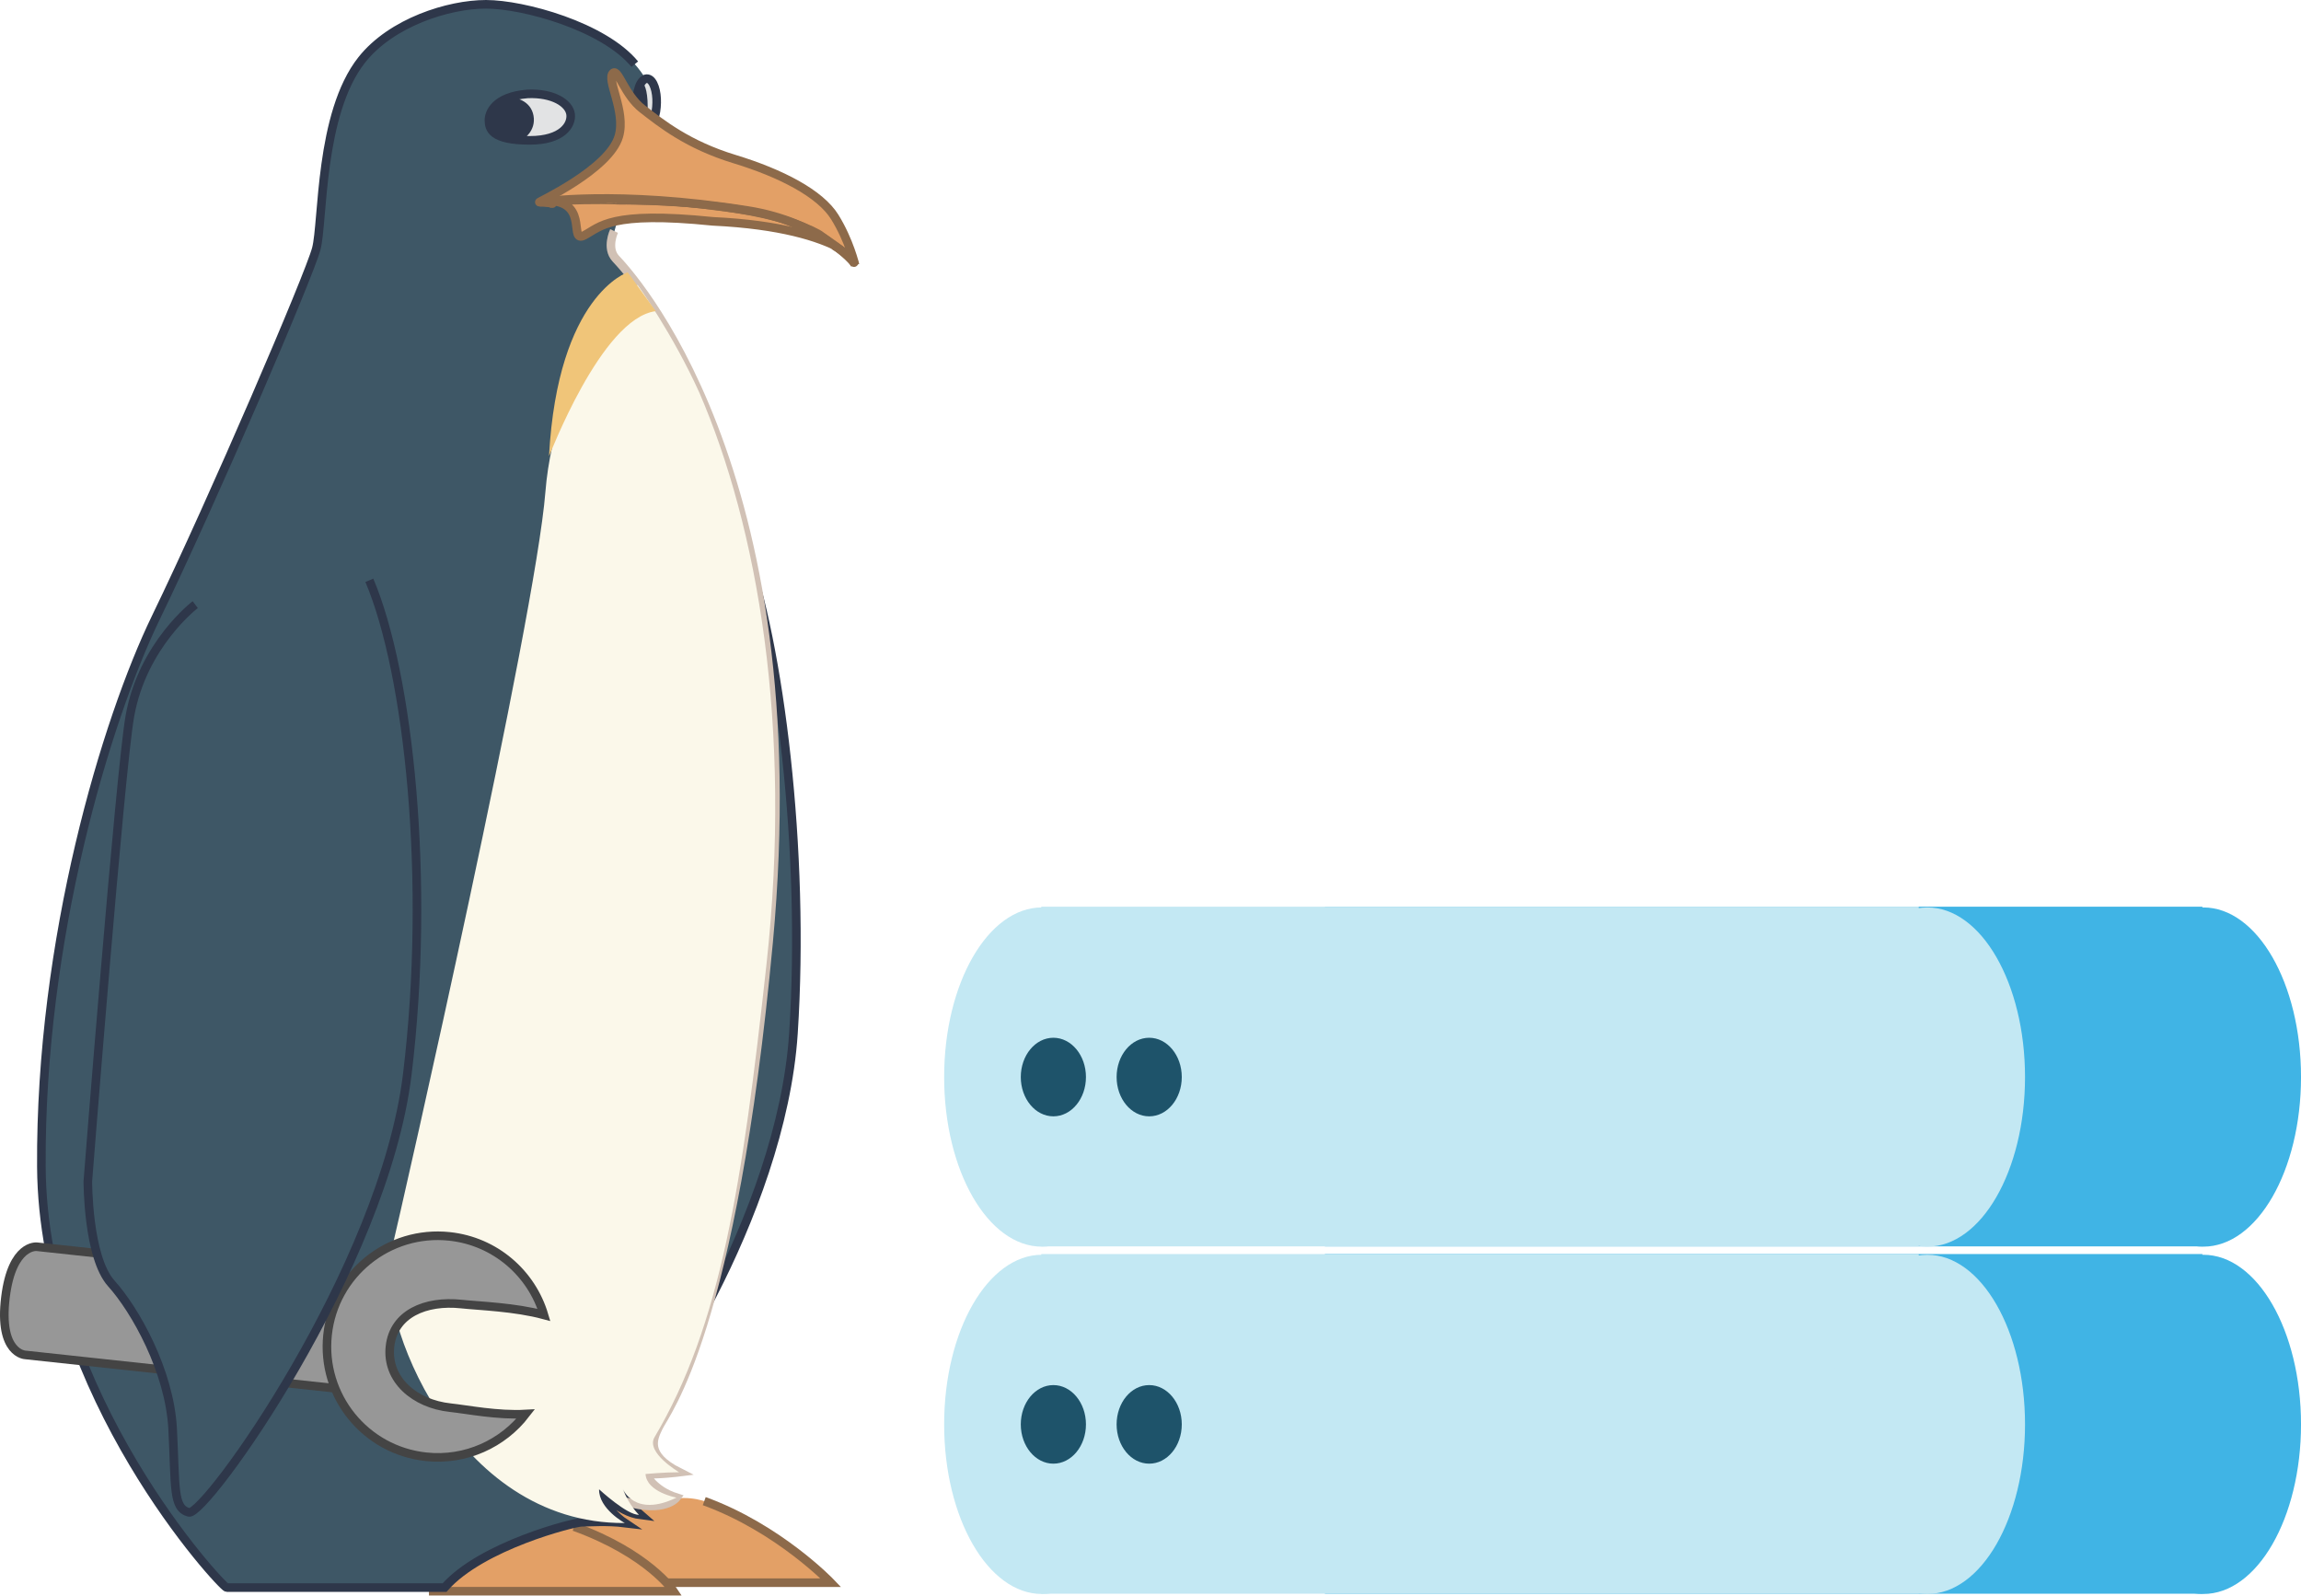
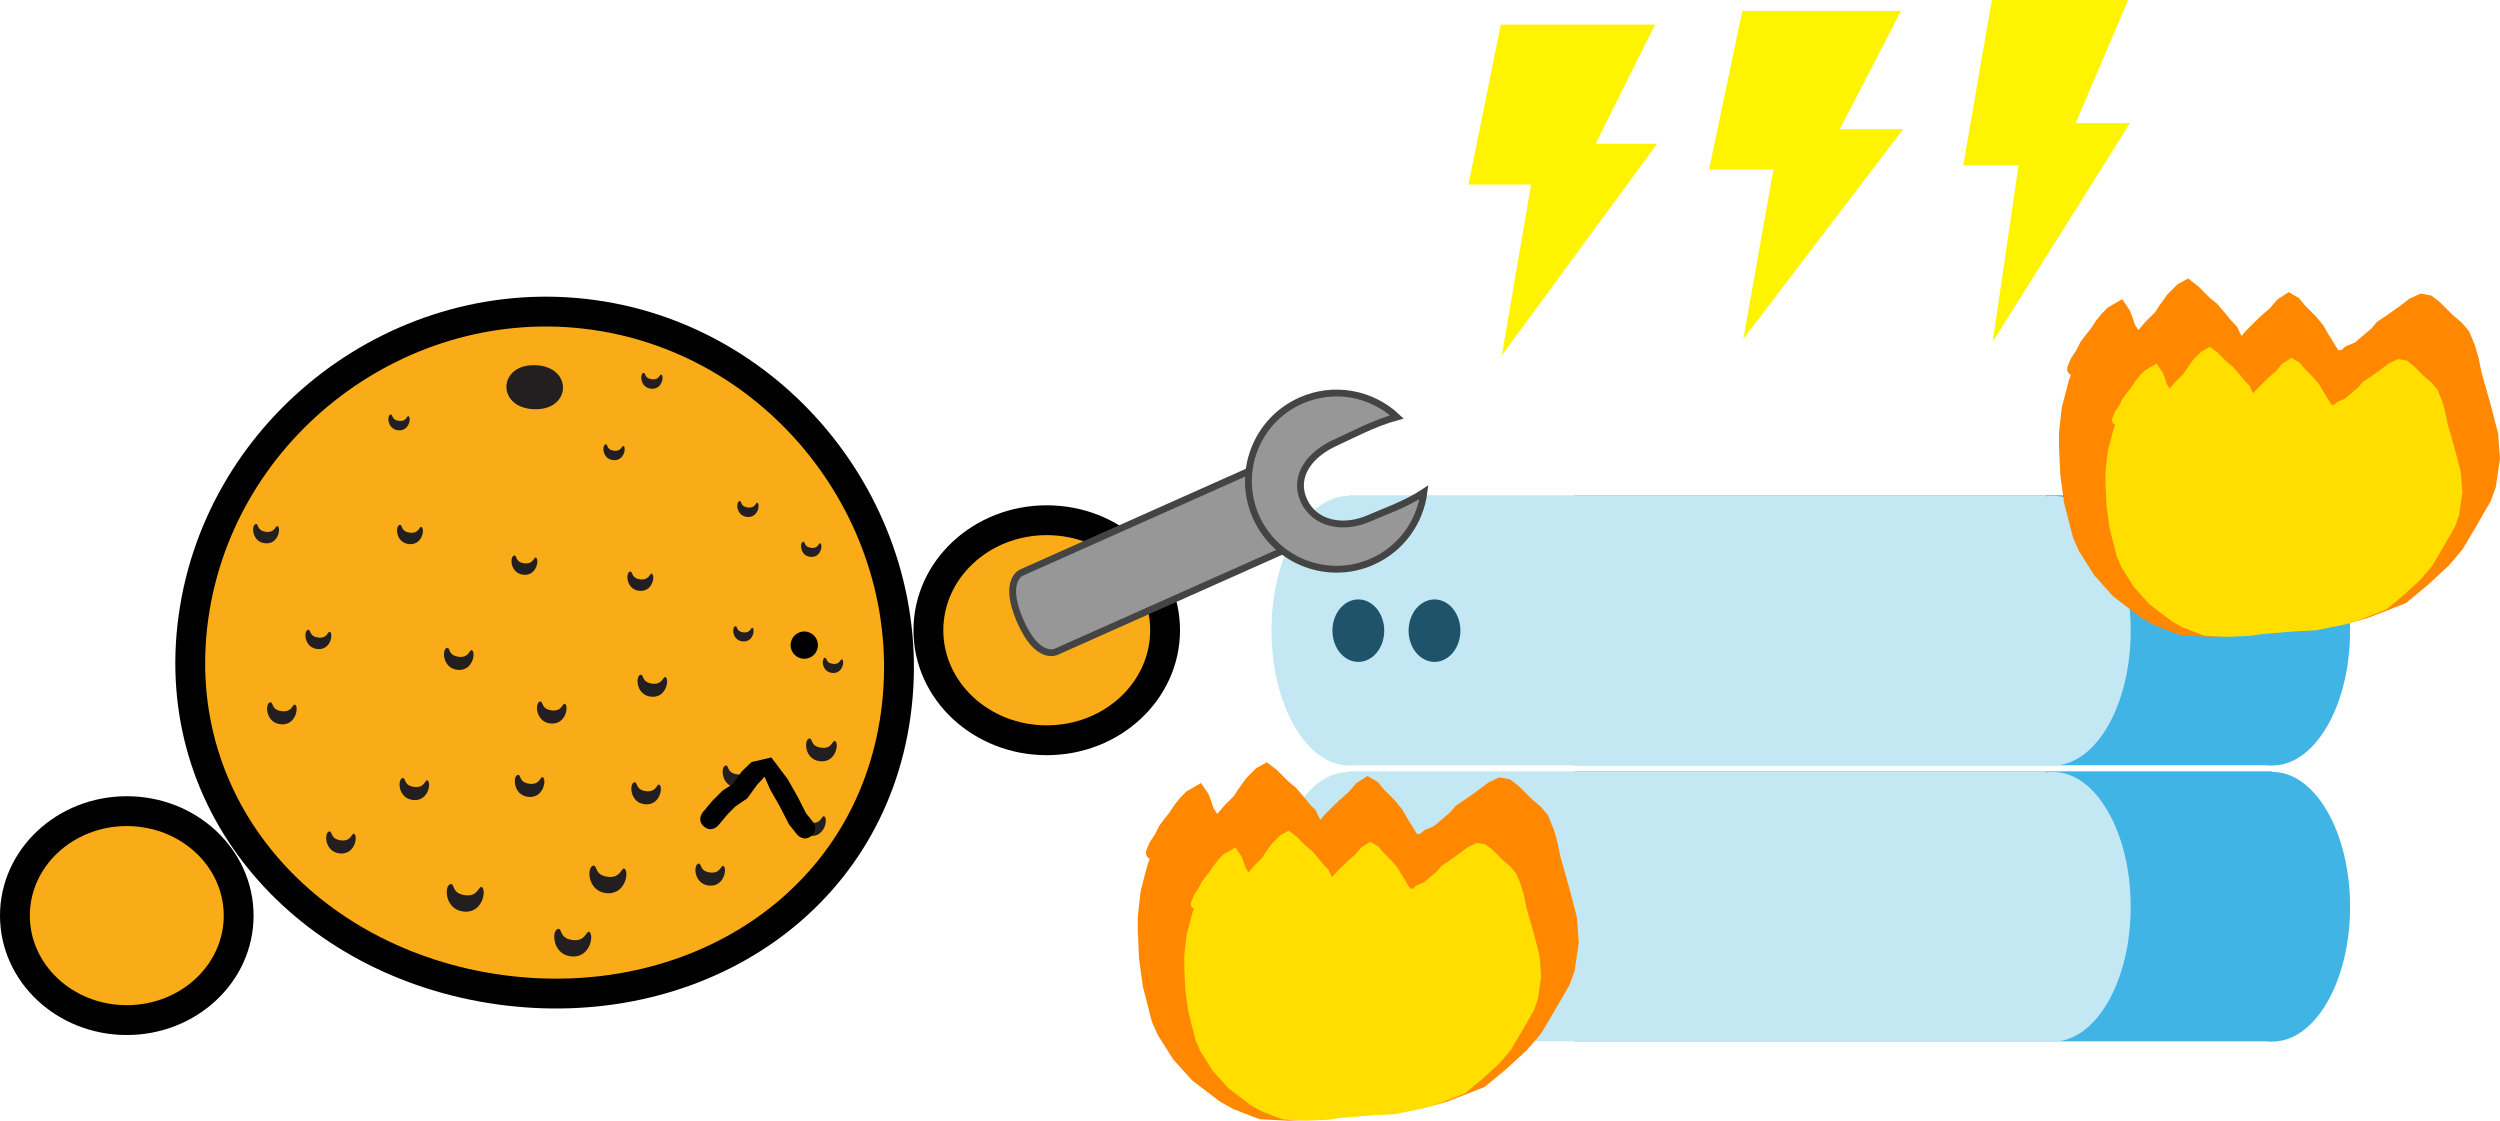
- <svg xmlns="http://www.w3.org/2000/svg" version="1.1" width="133.823" height="92.792" viewBox="0,0,133.823,92.792">
-   <g transform="translate(-172.9634,-133.5234)">
-     <g data-paper-data="{&quot;isPaintingLayer&quot;:true}" stroke-linejoin="miter" stroke-miterlimit="10" stroke-dasharray="" stroke-dashoffset="0" style="mix-blend-mode: normal">
-       <g data-paper-data="{&quot;index&quot;:null}" stroke-width="0.5" stroke-linecap="butt">
-         <path d="M201.194,225.499c3.688,-6.624 9.371,-4.651 9.371,-4.651c5.927,1.571 9.73,4.651 9.73,4.651h-19.1" fill="#e3a066" fill-rule="nonzero" stroke="none" />
-         <path d="M210.221,220.755c5.927,1.571 10.074,4.744 10.074,4.744h-19.459" fill="none" fill-rule="evenodd" stroke="#8d6a4a" />
-       </g>
-       <g data-paper-data="{&quot;index&quot;:null}" stroke-width="0.5" stroke-linecap="butt">
-         <path d="M207.323,225.57c2.696,-6.624 6.85,-4.651 6.85,-4.651c4.333,1.571 7.112,4.651 7.112,4.651h-13.962" fill="#e3a066" fill-rule="nonzero" stroke="none" />
-         <path d="M213.921,220.826c4.333,1.571 7.364,4.744 7.364,4.744h-14.225" fill="none" fill-rule="evenodd" stroke="#8d6a4a" />
-       </g>
-       <g data-paper-data="{&quot;index&quot;:null}" stroke-width="0.5" stroke-linecap="butt">
-         <path d="M216.206,165.22c2.09,5.752 3.598,17.756 2.902,28.41c-0.696,10.654 -8.676,22.485 -9.453,22.039c-0.777,-0.446 -0.684,-1.574 -0.957,-4.907c-0.272,-3.333 -2.056,-7.219 -3.247,-9.005c-1.191,-1.786 -1.348,-6.077 -1.348,-6.077c0,0 0.629,-22.775 0.978,-25.786c0.449,-3.878 2.871,-5.476 2.871,-5.476" fill="#3e5766" fill-rule="nonzero" stroke="none" />
-         <path d="M216.206,165.22c2.09,5.752 3.598,17.756 2.902,28.41c-0.696,10.654 -8.676,22.485 -9.453,22.039c-0.777,-0.446 -0.684,-1.574 -0.957,-4.907c-0.272,-3.333 -2.056,-7.219 -3.247,-9.005c-1.191,-1.786 -1.348,-6.077 -1.348,-6.077c0,0 0.629,-22.775 0.978,-25.786c0.449,-3.878 2.871,-5.476 2.871,-5.476" fill="none" fill-rule="evenodd" stroke="#2e374a" />
-       </g>
-       <g data-paper-data="{&quot;index&quot;:null}" stroke-width="0.5" stroke-linecap="butt">
-         <path d="M198.175,226.065c3.105,-3.164 8.182,-3.754 8.182,-3.754c4.333,1.571 5.78,3.754 5.78,3.754h-13.962" fill="#e3a066" fill-rule="nonzero" stroke="none" />
-         <path d="M206.356,222.311c4.333,1.571 5.78,3.754 5.78,3.754h-14.225" fill="none" fill-rule="evenodd" stroke="#8d6a4a" />
-       </g>
-       <path d="M209.881,137.254c0.229,0.259 0.424,0.521 0.588,0.786c0.077,0.298 0.217,0.57 0.405,0.802c1.356,3.416 -1.721,6.892 -1.721,6.892c0,0 -1.469,2.816 0.319,3.625c-0.233,13.473 -1.421,41.428 -1.43,41.898c-0.013,0.675 0.972,28.183 1.109,28.711c0.227,0.874 1.08,1.667 1.08,1.667c-1.36,-0.169 -2.426,-1.498 -2.426,-1.498c0.313,1.181 1.494,1.962 1.494,1.962c-1.026,-0.124 -2.056,-0.046 -2.517,-0.043c-0.419,0.002 -5.816,1.35 -7.961,3.797h-12.672c-0.252,0 -10.695,-11.222 -10.778,-24.47c-0.083,-13.248 3.783,-26.011 6.652,-31.929c3.331,-6.873 8.93,-19.915 9.337,-21.465c0.407,-1.55 0.164,-7.855 2.648,-10.988c1.725,-2.177 5.041,-3.227 7.223,-3.227c2.182,0 6.769,1.354 8.651,3.481z" data-paper-data="{&quot;index&quot;:null}" fill="#3e5766" fill-rule="nonzero" stroke="none" stroke-width="0.5" stroke-linecap="butt" />
-       <path d="M209.15,219.968c0.172,0.888 1.08,1.667 1.08,1.667c-1.36,-0.169 -2.426,-1.498 -2.426,-1.498c0.313,1.181 1.494,1.962 1.494,1.962c-1.026,-0.124 -2.056,-0.046 -2.517,-0.043c-0.419,0.002 -5.816,1.35 -7.961,3.797h-12.672c-0.252,0 -10.695,-11.222 -10.778,-24.47c-0.082,-13.248 3.784,-26.011 6.652,-31.929c3.332,-6.873 8.93,-19.915 9.337,-21.465c0.407,-1.55 0.165,-7.855 2.648,-10.988c1.726,-2.177 5.041,-3.227 7.223,-3.227c2.182,0 6.847,1.287 8.651,3.481" data-paper-data="{&quot;index&quot;:null}" fill="none" fill-rule="evenodd" stroke="#2e374a" stroke-width="0.5" stroke-linecap="butt" />
-       <g data-paper-data="{&quot;index&quot;:null}" stroke-width="0.5" stroke-linecap="butt">
-         <path d="M208.678,146.958c0,0 -0.472,0.993 0.095,1.603c0.706,0.759 11.469,12.037 8.892,39.743c-2.113,22.698 -5.965,27.307 -6.407,28.24c-0.294,0.621 -0.803,1.588 1.202,2.6c0,0 -1.252,0.156 -1.955,0.103c0,0 0.456,0.951 1.801,1.374c0,0 -0.689,0.914 -2.942,0.239" fill="none" fill-rule="evenodd" stroke="#d1c1b5" />
-         <g fill-rule="nonzero" stroke="none">
-           <path d="M210.043,150.091c0,0 2.056,2.863 3.596,6.275c3.376,7.805 5.42,19.386 3.901,33.247c-1.401,12.784 -2.65,20.988 -6.51,27.495c-0.529,0.892 1.431,2.037 1.431,2.037c-0.839,0 -1.955,0.103 -1.955,0.103c0.063,1.055 1.801,1.374 1.801,1.374c-2.435,1.182 -3.117,-0.494 -3.117,-0.494c0.38,0.981 0.933,1.489 0.933,1.489c-0.673,0.042 -2.318,-1.48 -2.318,-1.48c-0.022,1.139 1.494,1.962 1.494,1.962c-9.978,0.065 -14.455,-12.109 -13.634,-15.568c0.821,-3.459 8.427,-36.959 9.017,-44.384c0.59,-7.426 5.361,-12.056 5.361,-12.056" fill="#fbf8ea" />
-           <path d="M204.893,160.043c0.515,-9.372 4.578,-10.684 4.578,-10.684l1.63,2.259c-3.185,0.412 -6.214,8.538 -6.208,8.425" fill="#f0c579" />
-         </g>
-       </g>
-       <g data-paper-data="{&quot;index&quot;:null}" stroke-linecap="butt">
-         <path d="M211.153,139.221c0.027,0.592 -0.091,1.517 -0.563,1.544c-0.553,0.032 -0.597,-0.654 -0.607,-1.13c-0.008,-0.393 0.051,-1.389 0.531,-1.574c0.362,-0.084 0.608,0.5 0.638,1.16" fill="#e2e3e4" fill-rule="nonzero" stroke="none" stroke-width="1" />
-         <path d="M210.493,140.751c-0.03,0.065 -0.216,-0.029 -0.216,-0.029c0,0 -0.234,-0.26 -0.29,-0.871c-0.057,-0.611 0.117,-1.18 0.117,-1.18c0,0 0.064,-0.3 0.149,-0.337c0.085,-0.037 0.315,0.147 0.369,1.039c0.053,0.895 -0.128,1.377 -0.128,1.377" fill="#2e374a" fill-rule="nonzero" stroke="none" stroke-width="1" />
-         <path d="M210.59,140.808c-0.553,0.032 -0.597,-0.654 -0.607,-1.13c-0.008,-0.393 0.051,-1.389 0.531,-1.574c0.362,-0.084 0.608,0.5 0.638,1.16c0.027,0.592 -0.091,1.517 -0.563,1.544z" fill="none" fill-rule="evenodd" stroke="#2e374a" stroke-width="0.5" />
-       </g>
-       <g data-paper-data="{&quot;index&quot;:null}" stroke-linecap="butt">
-         <path d="M206.15,140.135c0.07,0.593 -0.469,1.508 -2.377,1.508c-2.235,0 -2.365,-0.687 -2.373,-1.163c-0.007,-0.393 0.297,-1.383 2.25,-1.539c1.468,-0.063 2.422,0.534 2.5,1.194" fill="#e2e3e4" fill-rule="nonzero" stroke="none" stroke-width="1" />
-         <path d="M203.384,141.623c-0.123,0.063 -0.87,-0.041 -0.87,-0.041c0,0 -0.927,-0.273 -1.115,-0.886c-0.188,-0.613 0.552,-1.171 0.552,-1.171c0,0 0.278,-0.296 0.623,-0.327c0.346,-0.032 1.262,0.165 1.419,1.058c0.156,0.896 -0.61,1.367 -0.61,1.367" fill="#2e374a" fill-rule="nonzero" stroke="none" stroke-width="1" />
-         <path d="M203.773,141.686c-2.235,0 -2.365,-0.687 -2.373,-1.163c-0.007,-0.393 0.297,-1.383 2.25,-1.539c1.468,-0.063 2.422,0.534 2.5,1.194c0.07,0.593 -0.469,1.508 -2.377,1.508z" fill="none" fill-rule="evenodd" stroke="#2e374a" stroke-width="0.5" />
-       </g>
-       <g stroke-width="0.5">
-         <g data-paper-data="{&quot;index&quot;:null}" stroke-linecap="butt">
-           <path d="M206.94,147.212c-0.898,0.469 0.235,-1.792 -1.849,-2c1.454,-0.06 2.901,-0.065 4.337,-0.155c0.149,-0.009 0.339,-0.04 0.546,-0.078c0.086,-0.001 0.171,-0.008 0.254,-0.022c0.358,-0.021 0.722,-0.071 1.106,-0.019c0.31,0.043 3.212,0.389 4.121,0.59c1.879,0.414 4.183,0.786 5.862,2.039c0.177,0.132 0.364,0.27 0.549,0.415c-1.251,-0.673 -3.493,-1.4 -7.452,-1.587c-5.993,-0.613 -6.533,0.324 -7.475,0.816z" fill="#e3a066" fill-rule="nonzero" stroke="none" />
-           <path d="M207.484,145.183c0.153,-0.017 0.328,-0.037 0.523,-0.06c0.475,-0.016 0.948,-0.037 1.421,-0.066c0.05,-0.003 0.105,-0.009 0.163,-0.016c1.281,0.015 2.879,0.08 4.526,0.264c0.55,0.079 1.046,0.159 1.338,0.223c1.879,0.414 4.183,0.786 5.862,2.039c0.095,0.071 0.192,0.143 0.29,0.217c-0.285,-0.144 -0.606,-0.293 -0.95,-0.477c-0.361,-0.171 -0.759,-0.336 -1.186,-0.491c-0.429,-0.148 -0.885,-0.292 -1.361,-0.417c-0.953,-0.251 -1.984,-0.446 -3.018,-0.591c-2.07,-0.293 -4.153,-0.378 -5.71,-0.389c-0.389,0.015 -0.747,-0.012 -1.065,-0.04c-0.318,-0.02 -0.595,-0.036 -0.823,-0.05c-0.228,-0.012 -0.408,-0.021 -0.531,-0.027c-0.121,-0.006 -0.187,-0.003 -0.187,-0.003z" fill="#8d6a4a" fill-rule="nonzero" stroke="none" />
-           <path d="M215.594,145.545c3.552,0.402 6.273,2.438 6.273,2.438c-1.251,-0.673 -3.493,-1.4 -7.452,-1.587c-5.993,-0.613 -6.533,0.324 -7.475,0.816c-0.898,0.469 0.235,-1.792 -1.849,-2c0,0 4.928,-0.298 10.503,0.333z" fill="none" fill-rule="evenodd" stroke="#8d6a4a" />
-         </g>
-         <path d="M212.616,142.823c0,0 2.906,0.047 4.83,1.459c1.515,1.112 4.352,3.651 4.352,3.651" data-paper-data="{&quot;index&quot;:null}" fill="none" fill-rule="nonzero" stroke="#8d6a4a" stroke-linecap="round" />
-         <g data-paper-data="{&quot;index&quot;:null}">
-           <path d="M206.955,143.722c0.721,-0.597 1.998,-2.269 1.998,-2.269c0.43,-1.474 -0.766,-3.334 -0.325,-3.688c0.294,-0.236 0.665,1.29 1.696,2.09c1.104,0.857 2.647,2.095 5.359,2.921c2.712,0.826 4.984,2.006 5.829,3.37c0.846,1.364 1.179,2.785 1.179,2.785c0,0 -0.212,-0.538 -1.233,-1.132c-0.413,-0.369 -0.965,-0.658 -1.564,-0.887c-0.601,-0.423 -1.62,-0.616 -2.17,-0.801c-2.095,-0.705 -4.349,-0.703 -6.533,-0.984c-0.132,-0.017 -0.267,-0.012 -0.404,0.002c-0.224,-0.03 -0.452,0.02 -0.679,0.087c-0.11,0.008 -0.219,0.008 -0.326,-0.007l-0.007,-0.007c-0.083,0.009 -0.186,0.023 -0.301,0.044c-0.272,-0.028 -0.539,0.013 -0.787,0.109c-1.378,-0.165 -2.324,-0.184 -3.593,0.009c-0.203,-0.06 -0.453,-0.092 -0.763,-0.084c0,0 1.815,-0.887 2.624,-1.558z" fill="#e3a066" fill-rule="nonzero" stroke="none" stroke-linecap="butt" />
-           <path d="M221.267,147.641c-0.385,-0.295 -0.862,-0.534 -1.373,-0.729c-0.601,-0.423 -1.62,-0.616 -2.17,-0.801c-2.095,-0.705 -4.349,-0.703 -6.533,-0.984c-0.132,-0.017 -0.267,-0.012 -0.404,0.002c-0.224,-0.03 -0.452,0.02 -0.679,0.087c-0.11,0.008 -0.219,0.008 -0.326,-0.007l-0.007,-0.007c-0.083,0.009 -0.186,0.023 -0.301,0.044c-0.272,-0.028 -0.539,0.013 -0.787,0.109c-0.653,-0.078 -1.21,-0.123 -1.749,-0.129l0.114,-0.021c0.228,-0.031 0.505,-0.069 0.822,-0.112c0.159,-0.019 0.328,-0.04 0.507,-0.061c0.179,-0.018 0.366,-0.005 0.561,-0.013c1.564,-0.023 3.651,0.015 5.721,0.265c1.035,0.124 2.065,0.298 3.017,0.532c0.477,0.117 0.933,0.254 1.362,0.395c0.427,0.15 0.826,0.311 1.188,0.479c0.176,0.096 0.356,0.162 0.511,0.265c0.151,0.108 0.294,0.211 0.428,0.307c0.258,0.213 0.48,0.397 0.644,0.577c0.175,0.164 0.284,0.325 0.365,0.427c0.079,0.103 0.121,0.157 0.121,0.157c0,0 -0.051,-0.045 -0.145,-0.129c-0.094,-0.084 -0.228,-0.211 -0.419,-0.342c-0.129,-0.103 -0.289,-0.204 -0.469,-0.31z" fill="#8d6a4a" fill-rule="nonzero" stroke="none" stroke-linecap="butt" />
-           <path d="M205.094,145.364c-0.203,-0.06 -0.453,-0.092 -0.763,-0.084c-0.088,0.002 4.06,-1.9 4.622,-3.827c0.43,-1.474 -0.766,-3.334 -0.325,-3.688c0.294,-0.236 0.665,1.29 1.696,2.09c1.104,0.857 2.647,2.095 5.359,2.921c2.712,0.826 4.984,2.006 5.829,3.37c0.846,1.364 1.179,2.785 1.179,2.785c0,0 -0.212,-0.538 -1.233,-1.132" fill="none" fill-rule="evenodd" stroke="#8d6a4a" stroke-linecap="butt" />
-           <path d="M205.094,145.364c-0.203,-0.06 -0.453,-0.092 -0.763,-0.084c0,0 4.486,-0.725 12.125,0.487c4.207,0.667 6.178,3.03 6.178,3.03" fill="none" fill-rule="nonzero" stroke="#8d6a4a" stroke-linecap="round" />
-         </g>
-       </g>
-       <g fill="#979797" fill-rule="nonzero" stroke="#444444" stroke-width="0.5" stroke-linecap="butt">
-         <path d="M175.108,206.031l20.323,2.189l-0.669,6.292l-20.323,-2.189c0,0 -1.565,-0.053 -1.158,-3.355c0.384,-3.114 1.827,-2.937 1.827,-2.937z" />
-         <path d="M199.103,205.429c2.664,0.283 4.775,2.151 5.496,4.567c-1.695,-0.456 -3.742,-0.519 -4.806,-0.632c-2.076,-0.221 -3.946,0.563 -4.15,2.48c-0.204,1.917 1.433,3.325 3.51,3.546c0.979,0.104 2.742,0.462 4.384,0.369c-1.322,1.721 -3.481,2.733 -5.796,2.487c-3.539,-0.376 -6.104,-3.55 -5.727,-7.09c0.376,-3.539 3.55,-6.104 7.09,-5.727z" />
-       </g>
-       <g data-paper-data="{&quot;index&quot;:null}" stroke-width="0.5" stroke-linecap="butt">
-         <path d="M194.444,167.273c2.297,5.408 3.577,17.47 2.207,28.731c-1.37,11.26 -11.768,25.728 -12.704,25.476c-0.936,-0.252 -0.767,-1.449 -0.942,-4.838c-0.175,-3.39 -2.184,-6.942 -3.565,-8.473c-1.381,-1.531 -1.368,-5.948 -1.368,-5.948c0,0 1.871,-23.837 2.447,-27.061c0.74,-4.152 3.799,-6.472 3.799,-6.472" fill="#3e5766" fill-rule="nonzero" stroke="none" />
-         <path d="M194.444,167.273c2.297,5.408 3.577,17.47 2.207,28.731c-1.37,11.26 -11.768,25.728 -12.704,25.476c-0.936,-0.252 -0.767,-1.449 -0.942,-4.838c-0.175,-3.39 -2.184,-6.942 -3.565,-8.473c-1.381,-1.531 -1.368,-5.948 -1.368,-5.948c0,0 1.871,-23.837 2.447,-27.061c0.74,-4.152 3.799,-6.472 3.799,-6.472" fill="none" fill-rule="evenodd" stroke="#2e374a" />
-       </g>
-       <g fill-rule="nonzero" stroke="none" stroke-width="0" stroke-linecap="butt">
+ <svg xmlns="http://www.w3.org/2000/svg" version="1.1" width="182.911" height="82" viewBox="0,0,182.911,82">
+   <g transform="translate(-134.8446,-150.02)">
+     <g stroke-miterlimit="10">
+       <g stroke="none" stroke-width="0">
        <g>
          <path d="M250.018,226.21v-19.755h51.033v19.755z" fill="#40b4e5" />
          <path d="M233.522,226.21v-19.755h51.033v19.755z" fill="#c3e8f3" />
          <path d="M306.787,216.362c0,5.448 -2.545,9.864 -5.684,9.864c-3.139,0 -5.684,-4.416 -5.684,-9.864c0,-5.448 2.545,-9.864 5.684,-9.864c3.139,0 5.684,4.416 5.684,9.864z" fill="#40b4e5" />
          <path d="M239.242,216.362c0,5.448 -2.545,9.864 -5.684,9.864c-3.139,0 -5.684,-4.416 -5.684,-9.864c0,-5.448 2.545,-9.864 5.684,-9.864c3.139,0 5.684,4.416 5.684,9.864z" fill="#c3e8f3" />
          <path d="M290.736,216.362c0,5.448 -2.545,9.864 -5.684,9.864c-3.139,0 -5.684,-4.416 -5.684,-9.864c0,-5.448 2.545,-9.864 5.684,-9.864c3.139,0 5.684,4.416 5.684,9.864z" fill="#c3e8f3" />
        </g>
        <path d="M236.121,216.362c0,1.262 -0.848,2.285 -1.895,2.285c-1.046,0 -1.895,-1.023 -1.895,-2.285c0,-1.262 0.848,-2.285 1.895,-2.285c1.046,0 1.895,1.023 1.895,2.285z" fill="#1e536a" />
        <path d="M241.694,216.362c0,1.262 -0.848,2.285 -1.895,2.285c-1.046,0 -1.895,-1.023 -1.895,-2.285c0,-1.262 0.848,-2.285 1.895,-2.285c1.046,0 1.895,1.023 1.895,2.285z" fill="#1e536a" />
      </g>
-       <g fill-rule="nonzero" stroke="none" stroke-width="0" stroke-linecap="butt">
+       <g stroke="none" stroke-width="0">
        <g>
          <path d="M250.018,206.01v-19.755h51.033v19.755z" fill="#40b4e5" />
          <path d="M233.522,206.01v-19.755h51.033v19.755z" fill="#c3e8f3" />
          <path d="M306.787,196.162c0,5.448 -2.545,9.864 -5.684,9.864c-3.139,0 -5.684,-4.416 -5.684,-9.864c0,-5.448 2.545,-9.864 5.684,-9.864c3.139,0 5.684,4.416 5.684,9.864z" fill="#40b4e5" />
          <path d="M239.242,196.162c0,5.448 -2.545,9.864 -5.684,9.864c-3.139,0 -5.684,-4.416 -5.684,-9.864c0,-5.448 2.545,-9.864 5.684,-9.864c3.139,0 5.684,4.416 5.684,9.864z" fill="#c3e8f3" />
          <path d="M290.736,196.162c0,5.448 -2.545,9.864 -5.684,9.864c-3.139,0 -5.684,-4.416 -5.684,-9.864c0,-5.448 2.545,-9.864 5.684,-9.864c3.139,0 5.684,4.416 5.684,9.864z" fill="#c3e8f3" />
        </g>
        <path d="M236.121,196.162c0,1.262 -0.848,2.285 -1.895,2.285c-1.046,0 -1.895,-1.023 -1.895,-2.285c0,-1.262 0.848,-2.285 1.895,-2.285c1.046,0 1.895,1.023 1.895,2.285z" fill="#1e536a" />
        <path d="M241.694,196.162c0,1.262 -0.848,2.285 -1.895,2.285c-1.046,0 -1.895,-1.023 -1.895,-2.285c0,-1.262 0.848,-2.285 1.895,-2.285c1.046,0 1.895,1.023 1.895,2.285z" fill="#1e536a" />
      </g>
+       <path d="M171.403,222.428v0c-14.004,-1.943 -24.348,-13.241 -22.405,-27.244c1.943,-14.004 15.251,-24.07 29.254,-22.127c14.003,1.943 24.07,15.253 22.126,29.256c-1.942,14.001 -14.97,22.058 -28.975,20.115z" fill="#faac18" stroke="#000000" stroke-width="2.183" />
+       <g fill="#231f20" stroke="none" stroke-width="0.728">
+         <path d="M160.732,211.021c0.324,0.071 0.128,1.566 -1.035,1.441c-1.155,-0.124 -1.147,-1.632 -0.73,-1.61c0.206,0.01 0.042,0.545 0.802,0.65c0.759,0.105 0.802,-0.516 0.963,-0.481z" />
+         <path d="M170.061,214.914c0.404,0.088 0.163,1.957 -1.297,1.801c-1.444,-0.153 -1.434,-2.041 -0.912,-2.014c0.26,0.012 0.053,0.682 1.002,0.814c0.949,0.132 1.003,-0.646 1.207,-0.601z" />
+         <path d="M180.499,213.566c0.406,0.086 0.163,1.954 -1.296,1.801c-1.444,-0.153 -1.434,-2.04 -0.913,-2.014c0.261,0.011 0.053,0.682 1.003,0.814c0.949,0.132 1.002,-0.645 1.206,-0.601z" />
+         <path d="M177.927,218.192c0.404,0.088 0.162,1.957 -1.295,1.802c-1.446,-0.154 -1.435,-2.041 -0.915,-2.014c0.26,0.012 0.056,0.682 1.003,0.814c0.947,0.131 1.003,-0.646 1.206,-0.601z" />
+         <path d="M174.535,206.881c0.323,0.07 0.13,1.564 -1.038,1.443c-1.153,-0.125 -1.147,-1.634 -0.73,-1.612c0.206,0.01 0.042,0.545 0.802,0.65c0.759,0.105 0.802,-0.516 0.965,-0.481z" />
+         <path d="M156.41,201.571c0.323,0.069 0.13,1.564 -1.038,1.442c-1.153,-0.124 -1.147,-1.633 -0.73,-1.61c0.207,0.008 0.043,0.544 0.802,0.649c0.76,0.105 0.802,-0.515 0.966,-0.481z" />
+         <path d="M166.1,207.113c0.324,0.067 0.13,1.563 -1.035,1.441c-1.155,-0.123 -1.147,-1.632 -0.73,-1.61c0.207,0.009 0.042,0.545 0.802,0.65c0.76,0.105 0.802,-0.517 0.963,-0.481z" />
+         <path d="M158.967,196.245c0.282,0.062 0.113,1.37 -0.909,1.26c-1.012,-0.11 -1.006,-1.429 -0.641,-1.41c0.18,0.011 0.039,0.478 0.702,0.57c0.665,0.092 0.702,-0.451 0.848,-0.42z" />
+         <path d="M169.352,197.589c0.323,0.068 0.13,1.564 -1.037,1.441c-1.152,-0.123 -1.147,-1.632 -0.73,-1.61c0.207,0.009 0.042,0.545 0.802,0.65c0.76,0.105 0.802,-0.516 0.965,-0.481z" />
+         <path d="M165.664,188.57c0.285,0.06 0.114,1.369 -0.907,1.258c-1.011,-0.109 -1.004,-1.428 -0.639,-1.409c0.181,0.011 0.038,0.478 0.702,0.57c0.664,0.092 0.702,-0.449 0.844,-0.419z" />
+         <path d="M189.739,206.194c0.324,0.069 0.13,1.564 -1.036,1.442c-1.154,-0.123 -1.146,-1.633 -0.729,-1.611c0.205,0.009 0.041,0.545 0.801,0.65c0.759,0.105 0.802,-0.515 0.963,-0.481z" />
+         <path d="M190.246,186.805c0.234,0.05 0.093,1.126 -0.747,1.036c-0.832,-0.087 -0.822,-1.174 -0.525,-1.159c0.149,0.008 0.03,0.392 0.577,0.468c0.547,0.076 0.58,-0.37 0.695,-0.345z" />
+         <path d="M195.919,204.226c0.337,0.072 0.135,1.62 -1.077,1.491c-1.194,-0.127 -1.184,-1.691 -0.754,-1.666c0.216,0.012 0.045,0.564 0.832,0.673c0.786,0.109 0.831,-0.533 1,-0.498z" />
+         <path d="M195.124,209.737c0.324,0.07 0.13,1.564 -1.036,1.443c-1.154,-0.125 -1.146,-1.634 -0.729,-1.612c0.205,0.01 0.041,0.545 0.801,0.65c0.76,0.105 0.802,-0.516 0.963,-0.481z" />
+         <path d="M164.719,180.466c0.234,0.049 0.094,1.125 -0.747,1.035c-0.833,-0.087 -0.825,-1.174 -0.525,-1.157c0.148,0.007 0.028,0.392 0.577,0.468c0.547,0.076 0.577,-0.37 0.695,-0.345z" />
+         <path d="M196.438,198.259c0.224,0.049 0.089,1.081 -0.711,0.995c-0.799,-0.083 -0.794,-1.125 -0.506,-1.11c0.14,0.006 0.03,0.376 0.553,0.448c0.523,0.072 0.554,-0.357 0.664,-0.333z" />
+         <path d="M180.45,182.649c0.234,0.049 0.094,1.125 -0.747,1.035c-0.833,-0.087 -0.825,-1.174 -0.525,-1.157c0.148,0.007 0.028,0.392 0.577,0.468c0.547,0.076 0.577,-0.37 0.695,-0.345z" />
+         <path d="M183.221,177.425c0.233,0.05 0.093,1.125 -0.749,1.034c-0.832,-0.087 -0.822,-1.174 -0.525,-1.158c0.15,0.008 0.03,0.391 0.577,0.467c0.549,0.076 0.579,-0.369 0.697,-0.344z" />
+         <path d="M187.748,213.372c0.323,0.07 0.13,1.563 -1.037,1.441c-1.154,-0.124 -1.147,-1.633 -0.729,-1.609c0.206,0.008 0.042,0.544 0.801,0.649c0.759,0.105 0.802,-0.519 0.965,-0.481z" />
+         <path d="M155.137,188.508c0.283,0.061 0.115,1.37 -0.907,1.26c-1.011,-0.108 -1.003,-1.43 -0.639,-1.41c0.181,0.01 0.038,0.478 0.702,0.57c0.664,0.092 0.702,-0.45 0.844,-0.42z" />
+         <path d="M182.521,191.988c0.283,0.06 0.113,1.368 -0.908,1.259c-1.013,-0.109 -1.006,-1.43 -0.641,-1.41c0.18,0.01 0.04,0.478 0.702,0.57c0.664,0.092 0.702,-0.45 0.848,-0.419z" />
+         <path d="M194.849,189.768c0.223,0.047 0.09,1.08 -0.712,0.995c-0.801,-0.085 -0.795,-1.126 -0.506,-1.111c0.141,0.007 0.029,0.377 0.552,0.45c0.525,0.073 0.554,-0.357 0.666,-0.333z" />
+         <path d="M183.059,207.423c0.323,0.068 0.128,1.564 -1.037,1.44c-1.154,-0.123 -1.147,-1.632 -0.729,-1.61c0.205,0.01 0.041,0.545 0.801,0.65c0.76,0.105 0.802,-0.517 0.966,-0.481z" />
+         <path d="M183.514,199.554c0.323,0.068 0.13,1.564 -1.037,1.441c-1.154,-0.123 -1.146,-1.632 -0.73,-1.61c0.207,0.009 0.042,0.545 0.802,0.65c0.761,0.106 0.802,-0.516 0.965,-0.481z" />
+         <path d="M189.886,195.953c0.225,0.048 0.09,1.079 -0.711,0.995c-0.799,-0.083 -0.794,-1.126 -0.506,-1.111c0.14,0.006 0.03,0.376 0.553,0.449c0.525,0.073 0.553,-0.356 0.664,-0.332z" />
+         <path d="M176.156,201.512c0.324,0.071 0.131,1.564 -1.035,1.441c-1.155,-0.122 -1.149,-1.632 -0.73,-1.609c0.204,0.009 0.04,0.544 0.8,0.649c0.76,0.105 0.802,-0.518 0.965,-0.481z" />
+         <path d="M174.04,190.811c0.283,0.06 0.114,1.368 -0.907,1.259c-1.013,-0.109 -1.003,-1.429 -0.639,-1.409c0.181,0.01 0.038,0.478 0.702,0.57c0.664,0.092 0.702,-0.45 0.844,-0.42z" />
+       </g>
+       <path d="M173.896,179.96v0c-2.757,-0.116 -2.62,-3.336 0.14,-3.221c2.759,0.118 2.62,3.339 -0.14,3.221" fill="#231f20" stroke="none" stroke-width="0.728" />
+       <path d="M194.2,211.184c-0.581,0.465 -1.046,-0.116 -1.046,-0.116l-0.586,-0.738l-0.66,-1.289l-0.718,-1.263l-0.41,-0.938l-0.172,0.202l-0.365,0.389l-0.727,1.001l-0.858,0.582l-0.599,0.603l-0.654,0.786c0,0 -0.476,0.572 -1.048,0.095c-0.572,-0.476 -0.095,-1.048 -0.095,-1.048l0.699,-0.837l0.754,-0.75l0.766,-0.5l0.626,-0.893l0.718,-0.693l1.452,-0.339l1.188,1.573l0.753,1.325l0.6,1.188l0.497,0.615c0,0 0.465,0.581 -0.116,1.046z" fill="#000000" stroke="none" stroke-width="0.5" />
+       <path d="M152.306,217.011c0,4.222 -3.665,7.644 -8.185,7.644c-4.521,0 -8.185,-3.422 -8.185,-7.644c0,-4.222 3.665,-7.644 8.185,-7.644c4.521,0 8.185,3.422 8.185,7.644z" fill="#faac18" stroke="#000000" stroke-width="2.183" />
+       <path d="M220.088,196.131c0,4.446 -3.877,8.05 -8.659,8.05c-4.782,0 -8.659,-3.604 -8.659,-8.05c0,-4.446 3.877,-8.05 8.659,-8.05c4.782,0 8.659,3.604 8.659,8.05z" fill="#faac18" stroke="#000000" stroke-width="2.183" />
+       <g fill="#979797" stroke="#444444" stroke-width="0.5">
+         <path d="M209.56,191.921l18.669,-8.324l2.585,5.775l-18.669,8.324c0,0 -1.38,0.741 -2.688,-2.318c-1.233,-2.885 0.103,-3.457 0.103,-3.457z" />
+         <path d="M230,179.339c2.445,-1.094 5.209,-0.541 7.047,1.185c-1.694,0.458 -3.496,1.433 -4.472,1.87c-1.906,0.853 -3.129,2.47 -2.341,4.23c0.787,1.759 2.91,2.154 4.816,1.301c0.898,-0.402 2.602,-0.979 3.975,-1.885c-0.278,2.152 -1.635,4.112 -3.761,5.064c-3.249,1.454 -7.061,-0.001 -8.515,-3.25c-1.454,-3.249 0.001,-7.061 3.25,-8.515z" />
+       </g>
+       <path d="M192.688,197.22c0,-0.552 0.448,-1 1,-1c0.552,0 1,0.448 1,1c0,0.552 -0.448,1 -1,1c-0.552,0 -1,-0.448 -1,-1z" fill="#000000" stroke="none" stroke-width="0.5" />
+       <path d="M286.361,177.446c-0.41,-0.196 -0.236,-0.632 -0.236,-0.632l0.222,-0.548l0.41,-0.619l0.307,-0.613l0.33,-0.444l0.392,-0.489l0.4,-0.601l0.431,-0.539l0.436,-0.436l1.061,-0.616l0.542,0.8l0.205,0.514l0.18,0.553l0.263,0.39l0.514,-0.603l0.688,-0.685l0.376,-0.568l0.531,-0.74l0.755,-0.755l0.764,-0.421l0.719,0.546l0.501,0.501l0.38,0.381l0.515,0.413l0.638,0.741l0.388,0.486l0.434,0.442l0.262,0.553l0.1,0.141l0.2,-0.274l0.581,-0.583l0.56,-0.554l0.736,-0.642l0.508,-0.608l0.843,-0.543l0.757,0.441l0.425,0.526l0.381,0.38l0.416,0.417l0.542,0.653l0.419,0.729l0.479,0.768l0.209,0.339l0.226,-0.024l0.308,-0.259l0.69,-0.294l0.539,-0.456l0.667,-0.569l0.39,-0.467l0.884,-0.596l0.689,-0.492l0.833,-0.623l0.797,-0.371l0.778,0.143l0.623,0.481l0.421,0.419l0.487,0.487l0.715,0.614l0.527,0.625l0.423,1.024l0.287,1.008l0.196,0.982l0.148,0.522l0.272,0.963l0.273,0.968l0.254,0.973l0.262,1.012l0.063,0.799l0.078,1.054l-0.15,1.046l-0.155,1.04l-0.374,1.03l-0.522,0.905l-0.502,0.868l-0.494,0.84l-0.531,0.899l-0.37,0.439l-0.669,0.786l-0.759,0.699l-0.746,0.685l-0.778,0.649l-0.835,0.688l-0.848,0.337l-0.933,0.363l-0.955,0.37l-1.004,0.287l-0.588,0.119l-0.981,0.198l-1.018,0.204l-1.037,0.053l-0.991,0.049l-0.989,0.084l-0.997,0.084l-0.981,0.083l-1,0.151l-1.027,0.045l-1.023,0.044l-1.023,-0.051l-1.08,-0.061l-0.973,-0.374l-0.963,-0.378l-0.936,-0.52l-0.435,-0.33l-0.797,-0.606l-0.833,-0.637l-0.701,-0.779l-0.695,-0.778l-0.558,-0.881l-0.553,-0.878l-0.432,-0.973l-0.161,-0.623l-0.247,-0.97l-0.254,-0.998l-0.138,-1.021l-0.136,-1.014l-0.047,-1.022l-0.046,-1.011l0.001,-1.04l0.092,-0.835l0.116,-1.032l0.261,-0.994l0.262,-0.99z" fill="#ff8800" stroke="none" stroke-width="0.5" />
+       <path d="M289.594,181.101c-0.332,-0.159 -0.191,-0.511 -0.191,-0.511l0.18,-0.443l0.332,-0.501l0.249,-0.496l0.267,-0.359l0.317,-0.396l0.324,-0.486l0.349,-0.436l0.353,-0.353l0.859,-0.499l0.439,0.647l0.166,0.416l0.146,0.447l0.213,0.315l0.416,-0.488l0.557,-0.555l0.304,-0.459l0.429,-0.599l0.611,-0.611l0.618,-0.341l0.582,0.442l0.405,0.405l0.308,0.309l0.416,0.335l0.517,0.6l0.314,0.393l0.351,0.357l0.212,0.448l0.081,0.114l0.162,-0.222l0.471,-0.471l0.453,-0.448l0.596,-0.52l0.411,-0.492l0.682,-0.44l0.612,0.357l0.344,0.426l0.309,0.308l0.337,0.337l0.439,0.528l0.339,0.59l0.388,0.622l0.169,0.274l0.183,-0.019l0.249,-0.209l0.558,-0.238l0.436,-0.369l0.54,-0.461l0.316,-0.378l0.715,-0.482l0.558,-0.399l0.674,-0.504l0.645,-0.3l0.63,0.115l0.504,0.389l0.34,0.339l0.394,0.394l0.579,0.497l0.427,0.506l0.342,0.829l0.232,0.816l0.159,0.795l0.119,0.422l0.22,0.78l0.221,0.784l0.206,0.788l0.212,0.819l0.051,0.646l0.063,0.853l-0.122,0.846l-0.126,0.842l-0.303,0.834l-0.422,0.733l-0.407,0.702l-0.4,0.68l-0.43,0.728l-0.3,0.355l-0.541,0.636l-0.615,0.566l-0.604,0.555l-0.63,0.525l-0.676,0.556l-0.686,0.272l-0.755,0.293l-0.773,0.3l-0.812,0.232l-0.476,0.097l-0.794,0.161l-0.824,0.165l-0.839,0.043l-0.802,0.04l-0.8,0.068l-0.807,0.068l-0.794,0.067l-0.809,0.122l-0.831,0.037l-0.828,0.035l-0.828,-0.041l-0.874,-0.049l-0.787,-0.302l-0.779,-0.306l-0.757,-0.421l-0.352,-0.267l-0.645,-0.491l-0.674,-0.515l-0.568,-0.631l-0.562,-0.629l-0.452,-0.713l-0.447,-0.71l-0.35,-0.787l-0.13,-0.504l-0.2,-0.785l-0.205,-0.808l-0.112,-0.826l-0.11,-0.821l-0.038,-0.827l-0.037,-0.819l0.001,-0.842l0.074,-0.675l0.094,-0.835l0.212,-0.804l0.212,-0.802z" fill="#ffde00" stroke="none" stroke-width="0.5" />
+       <path d="M218.961,212.846c-0.41,-0.196 -0.236,-0.632 -0.236,-0.632l0.222,-0.548l0.41,-0.619l0.307,-0.613l0.33,-0.444l0.392,-0.489l0.4,-0.601l0.431,-0.539l0.436,-0.436l1.061,-0.616l0.542,0.8l0.205,0.514l0.18,0.553l0.263,0.39l0.514,-0.603l0.688,-0.685l0.376,-0.568l0.531,-0.74l0.755,-0.755l0.764,-0.421l0.719,0.546l0.501,0.501l0.38,0.381l0.515,0.413l0.638,0.741l0.388,0.486l0.434,0.442l0.262,0.553l0.1,0.141l0.2,-0.274l0.581,-0.583l0.56,-0.554l0.736,-0.642l0.508,-0.608l0.843,-0.543l0.757,0.441l0.425,0.526l0.381,0.38l0.416,0.417l0.542,0.653l0.419,0.729l0.479,0.768l0.209,0.339l0.226,-0.024l0.308,-0.259l0.69,-0.294l0.539,-0.456l0.667,-0.569l0.39,-0.467l0.884,-0.596l0.689,-0.492l0.833,-0.623l0.797,-0.371l0.778,0.143l0.623,0.481l0.421,0.419l0.487,0.487l0.715,0.614l0.527,0.625l0.423,1.024l0.287,1.008l0.196,0.982l0.148,0.522l0.272,0.963l0.273,0.968l0.254,0.973l0.262,1.012l0.063,0.799l0.078,1.054l-0.15,1.046l-0.155,1.04l-0.374,1.03l-0.522,0.905l-0.502,0.868l-0.494,0.84l-0.531,0.899l-0.37,0.439l-0.669,0.786l-0.759,0.699l-0.746,0.685l-0.778,0.649l-0.835,0.688l-0.848,0.337l-0.933,0.363l-0.955,0.37l-1.004,0.287l-0.588,0.119l-0.981,0.198l-1.018,0.204l-1.037,0.053l-0.991,0.049l-0.989,0.084l-0.997,0.084l-0.981,0.083l-1,0.151l-1.027,0.045l-1.023,0.044l-1.023,-0.051l-1.08,-0.061l-0.973,-0.374l-0.963,-0.378l-0.936,-0.52l-0.435,-0.33l-0.797,-0.606l-0.833,-0.637l-0.701,-0.779l-0.695,-0.778l-0.558,-0.881l-0.553,-0.878l-0.432,-0.973l-0.161,-0.623l-0.247,-0.97l-0.254,-0.998l-0.138,-1.021l-0.136,-1.014l-0.047,-1.022l-0.046,-1.011l0.001,-1.04l0.092,-0.835l0.116,-1.032l0.261,-0.994l0.263,-0.99z" fill="#ff8800" stroke="none" stroke-width="0.5" />
+       <path d="M222.194,216.501c-0.332,-0.159 -0.191,-0.511 -0.191,-0.511l0.18,-0.443l0.332,-0.501l0.249,-0.496l0.267,-0.359l0.317,-0.396l0.324,-0.486l0.349,-0.436l0.353,-0.353l0.859,-0.499l0.439,0.647l0.166,0.416l0.146,0.447l0.213,0.315l0.416,-0.488l0.557,-0.555l0.304,-0.459l0.429,-0.599l0.611,-0.611l0.618,-0.341l0.582,0.442l0.405,0.405l0.308,0.309l0.416,0.335l0.517,0.6l0.314,0.393l0.351,0.357l0.212,0.448l0.081,0.114l0.162,-0.222l0.471,-0.471l0.453,-0.448l0.596,-0.52l0.411,-0.492l0.682,-0.44l0.612,0.357l0.344,0.426l0.309,0.308l0.337,0.337l0.439,0.528l0.339,0.59l0.388,0.622l0.169,0.274l0.183,-0.019l0.249,-0.209l0.558,-0.238l0.436,-0.369l0.54,-0.461l0.316,-0.378l0.715,-0.482l0.558,-0.399l0.674,-0.504l0.645,-0.3l0.63,0.115l0.504,0.389l0.34,0.339l0.394,0.394l0.579,0.497l0.427,0.506l0.342,0.829l0.232,0.816l0.159,0.795l0.119,0.422l0.22,0.78l0.221,0.784l0.206,0.788l0.212,0.819l0.051,0.646l0.063,0.853l-0.122,0.846l-0.126,0.842l-0.303,0.834l-0.422,0.733l-0.407,0.702l-0.4,0.68l-0.43,0.728l-0.3,0.355l-0.541,0.636l-0.615,0.566l-0.604,0.555l-0.63,0.525l-0.676,0.556l-0.686,0.272l-0.755,0.293l-0.773,0.3l-0.812,0.232l-0.476,0.097l-0.794,0.161l-0.824,0.165l-0.839,0.043l-0.802,0.04l-0.8,0.068l-0.807,0.068l-0.794,0.067l-0.809,0.122l-0.831,0.037l-0.828,0.035l-0.828,-0.041l-0.874,-0.049l-0.787,-0.302l-0.779,-0.306l-0.757,-0.421l-0.352,-0.267l-0.645,-0.491l-0.674,-0.515l-0.568,-0.631l-0.562,-0.629l-0.452,-0.713l-0.447,-0.71l-0.349,-0.787l-0.13,-0.504l-0.2,-0.785l-0.205,-0.808l-0.112,-0.826l-0.11,-0.821l-0.038,-0.827l-0.037,-0.819l0.001,-0.842l0.074,-0.675l0.094,-0.835l0.212,-0.804l0.212,-0.802z" fill="#ffde00" stroke="none" stroke-width="0.5" />
+       <path d="M244.65,151.82h11.287l-4.35,8.718h4.501l-11.362,15.482l2.138,-12.498h-4.576z" fill="#fff400" stroke="none" stroke-width="0" />
+       <path d="M262.319,150.82h11.614l-4.476,8.646h4.631l-11.692,15.354l2.2,-12.395h-4.709z" fill="#fff400" stroke="none" stroke-width="0" />
+       <path d="M280.576,150.02h9.978l-3.846,9.006h3.979l-10.045,15.994l1.89,-12.912h-4.045z" fill="#fff400" stroke="none" stroke-width="0" />
    </g>
  </g>
</svg>
